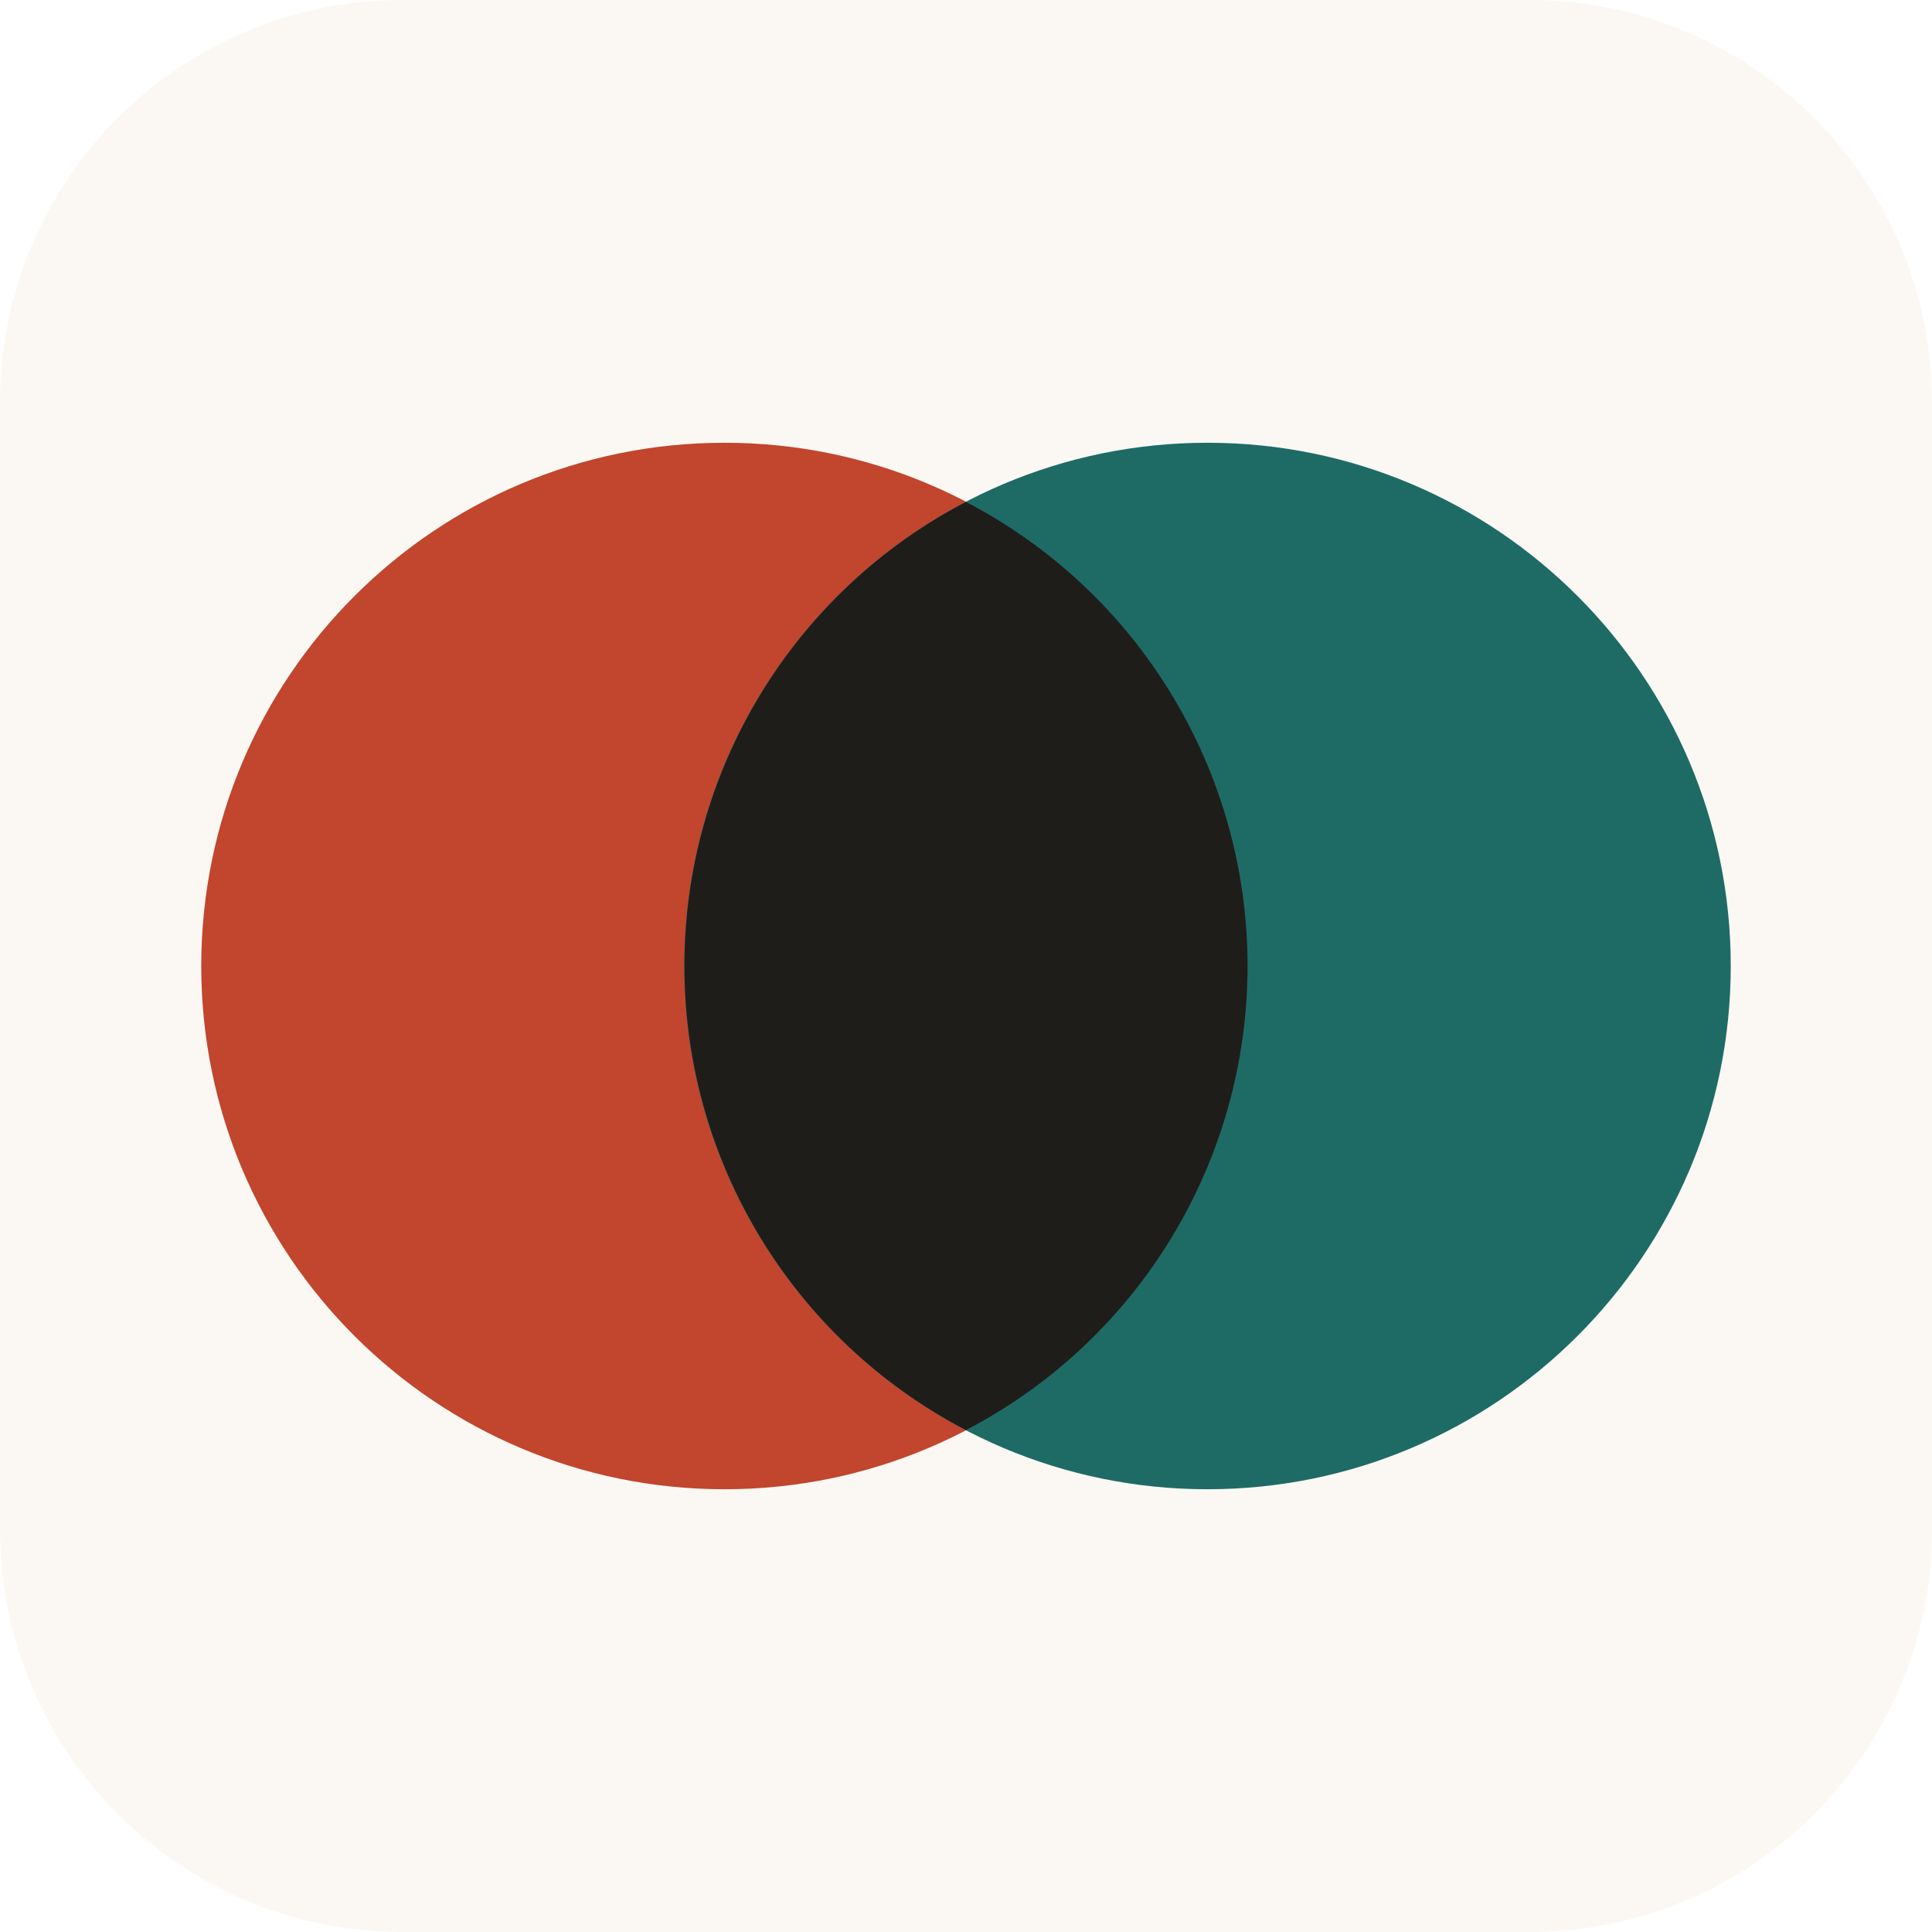
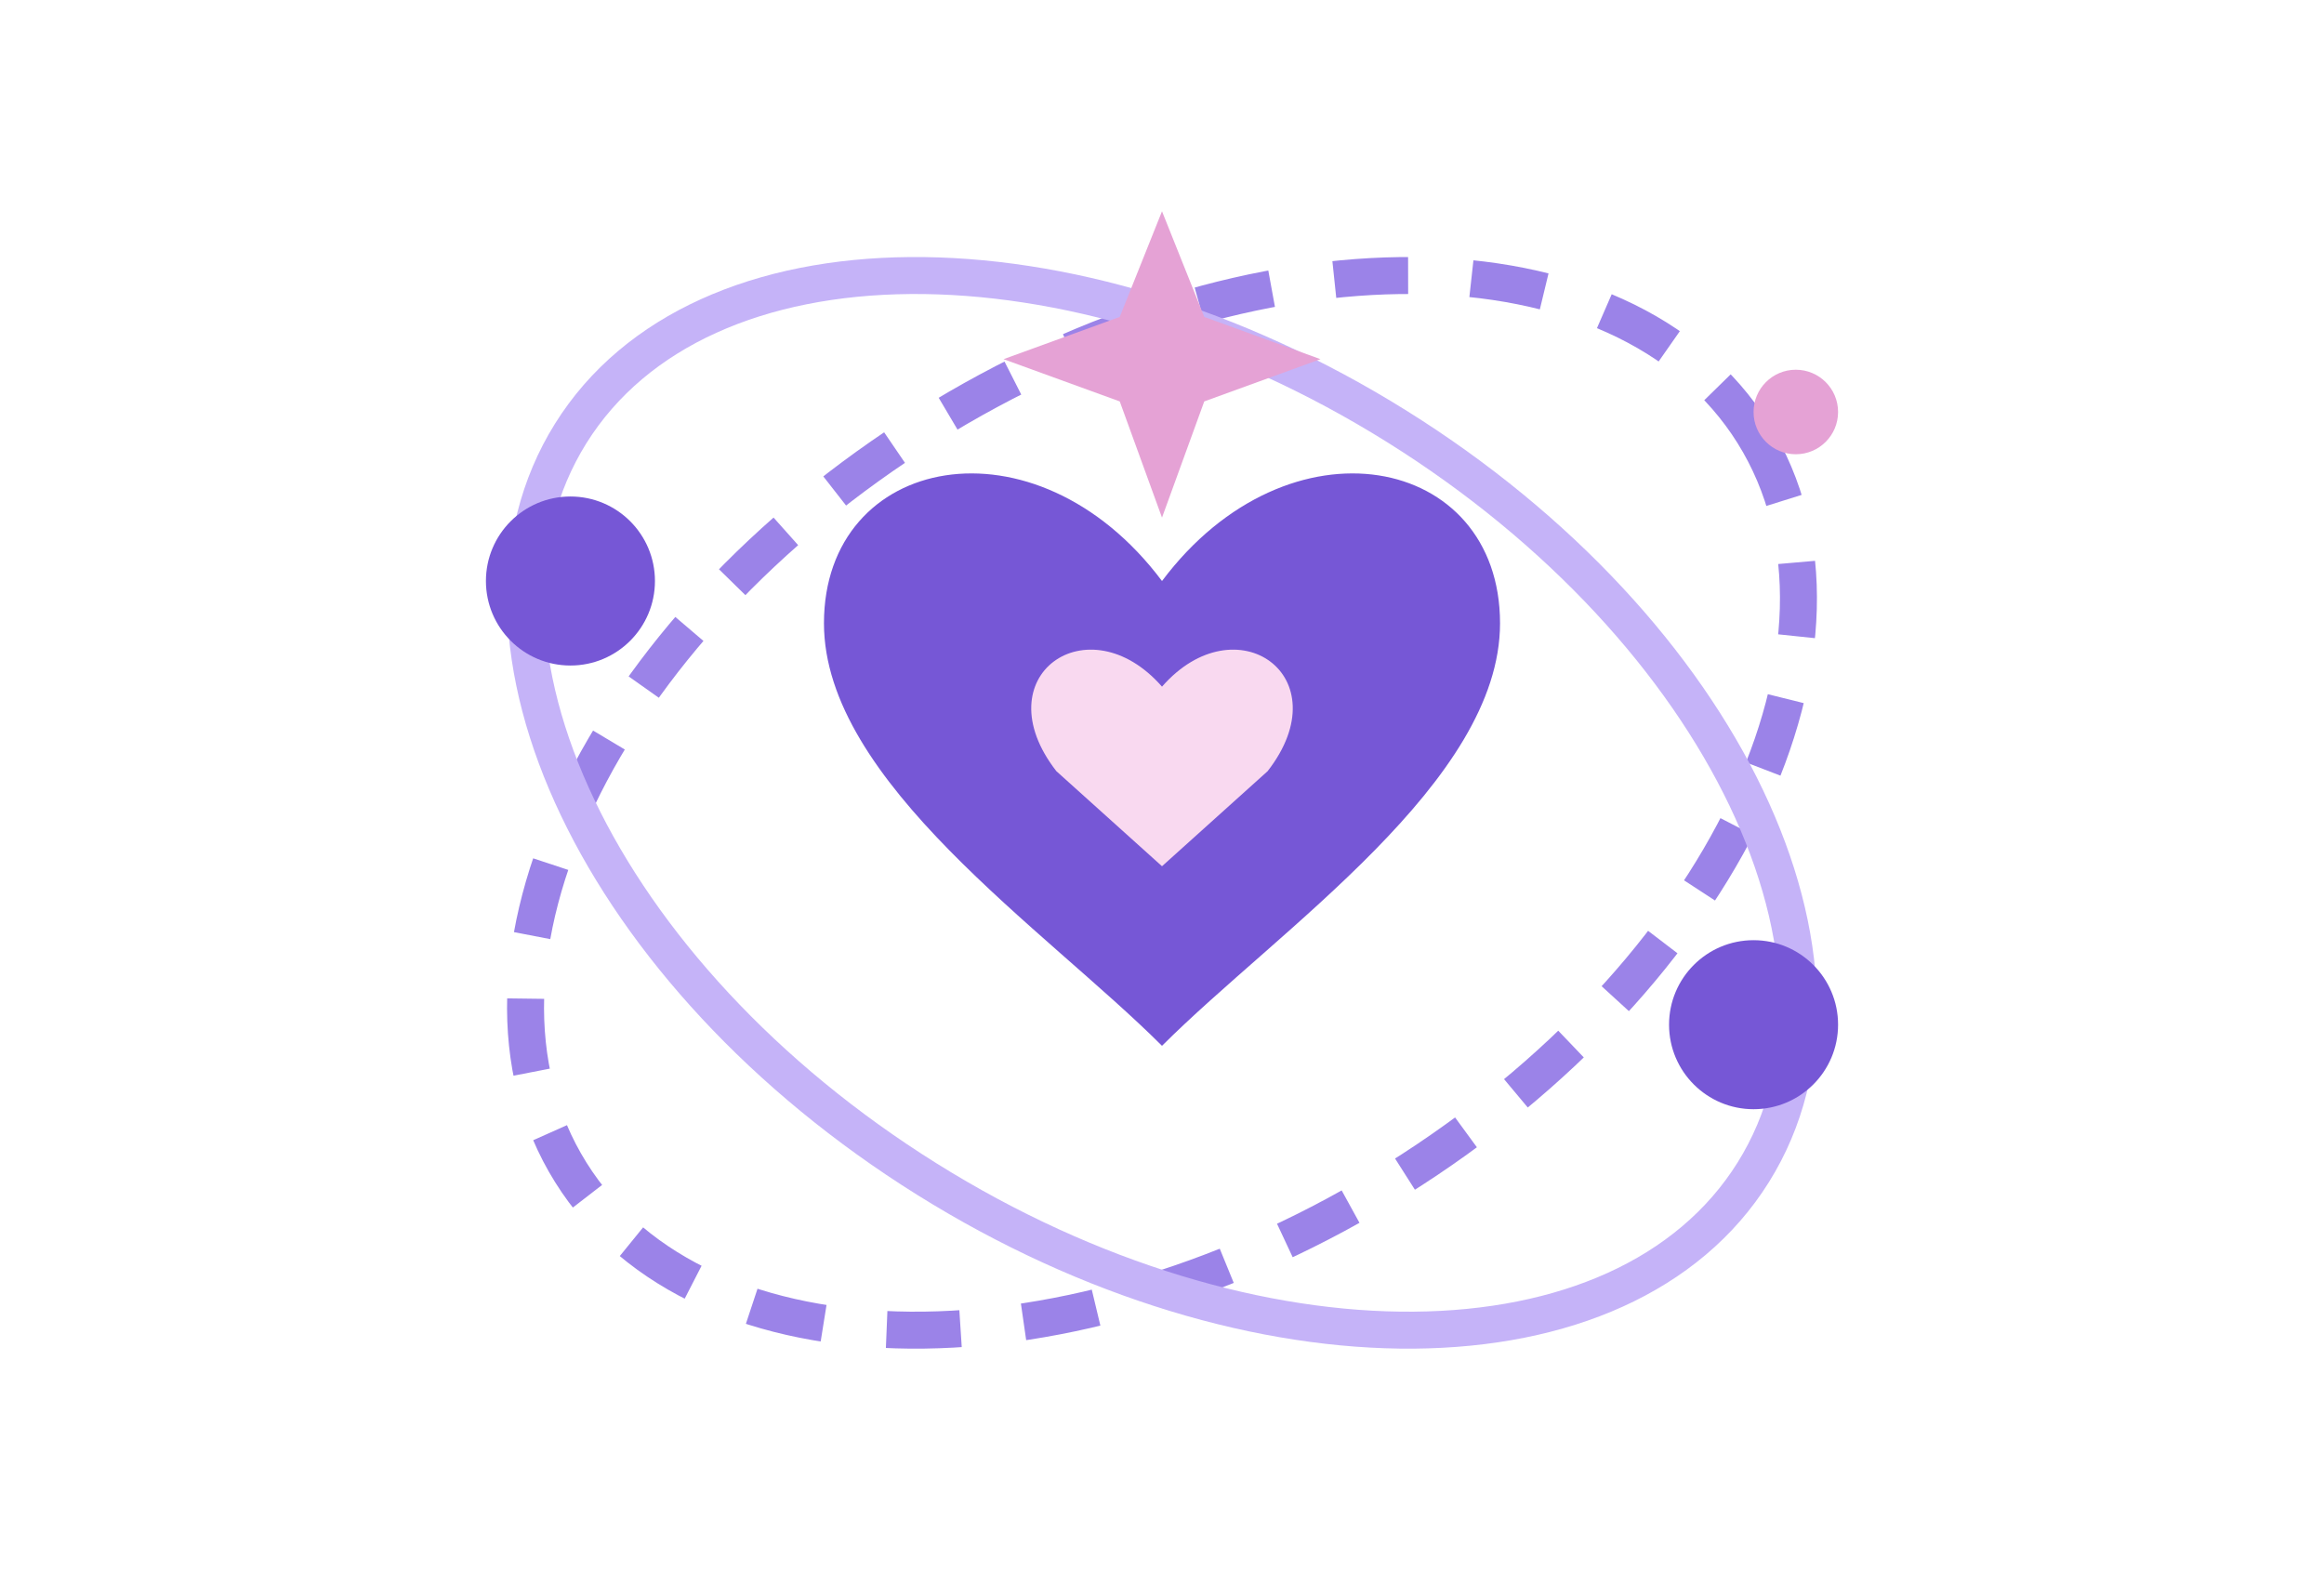
- <svg xmlns="http://www.w3.org/2000/svg" viewBox="0 0 48 48">
-   <rect width="48" height="48" rx="10" fill="#fbf8f3" />
-   <circle cx="18" cy="24" r="13" fill="#c2452d" />
-   <circle cx="30" cy="24" r="13" fill="#1e6b66" />
-   <path d="M24 12.47A13 13 0 0 1 24 35.53A13 13 0 0 1 24 12.47Z" fill="#1f1d1a" />
+ <svg xmlns="http://www.w3.org/2000/svg" viewBox="0 0 220 150" role="img" aria-label="SaathVerse">
+   <ellipse cx="110" cy="76" rx="66" ry="42" transform="rotate(-32 110 76)" fill="none" stroke="#9B83E8" stroke-width="3.5" stroke-dasharray="7 6" />
+   <ellipse cx="110" cy="76" rx="66" ry="42" transform="rotate(32 110 76)" fill="none" stroke="#C5B3F8" stroke-width="3.5" />
+   <circle cx="54" cy="55" r="8" fill="#7657D6" />
+   <circle cx="166" cy="97" r="8" fill="#7657D6" />
+   <path d="M110 99 C99 88 78 74 78 59 C78 43 98 39 110 55 C122 39 142 43 142 59 C142 74 121 88 110 99Z" fill="#7657D6" />
+   <path d="M110 65 C103 57 93 64 100 73 L110 82 L120 73 C127 64 117 57 110 65Z" fill="#F9D9F0" />
+   <path d="M110 20 L114 30 L125 34 L114 38 L110 49 L106 38 L95 34 L106 30Z" fill="#E5A2D5" />
+   <circle cx="170" cy="39" r="4" fill="#E5A2D5" />
</svg>
